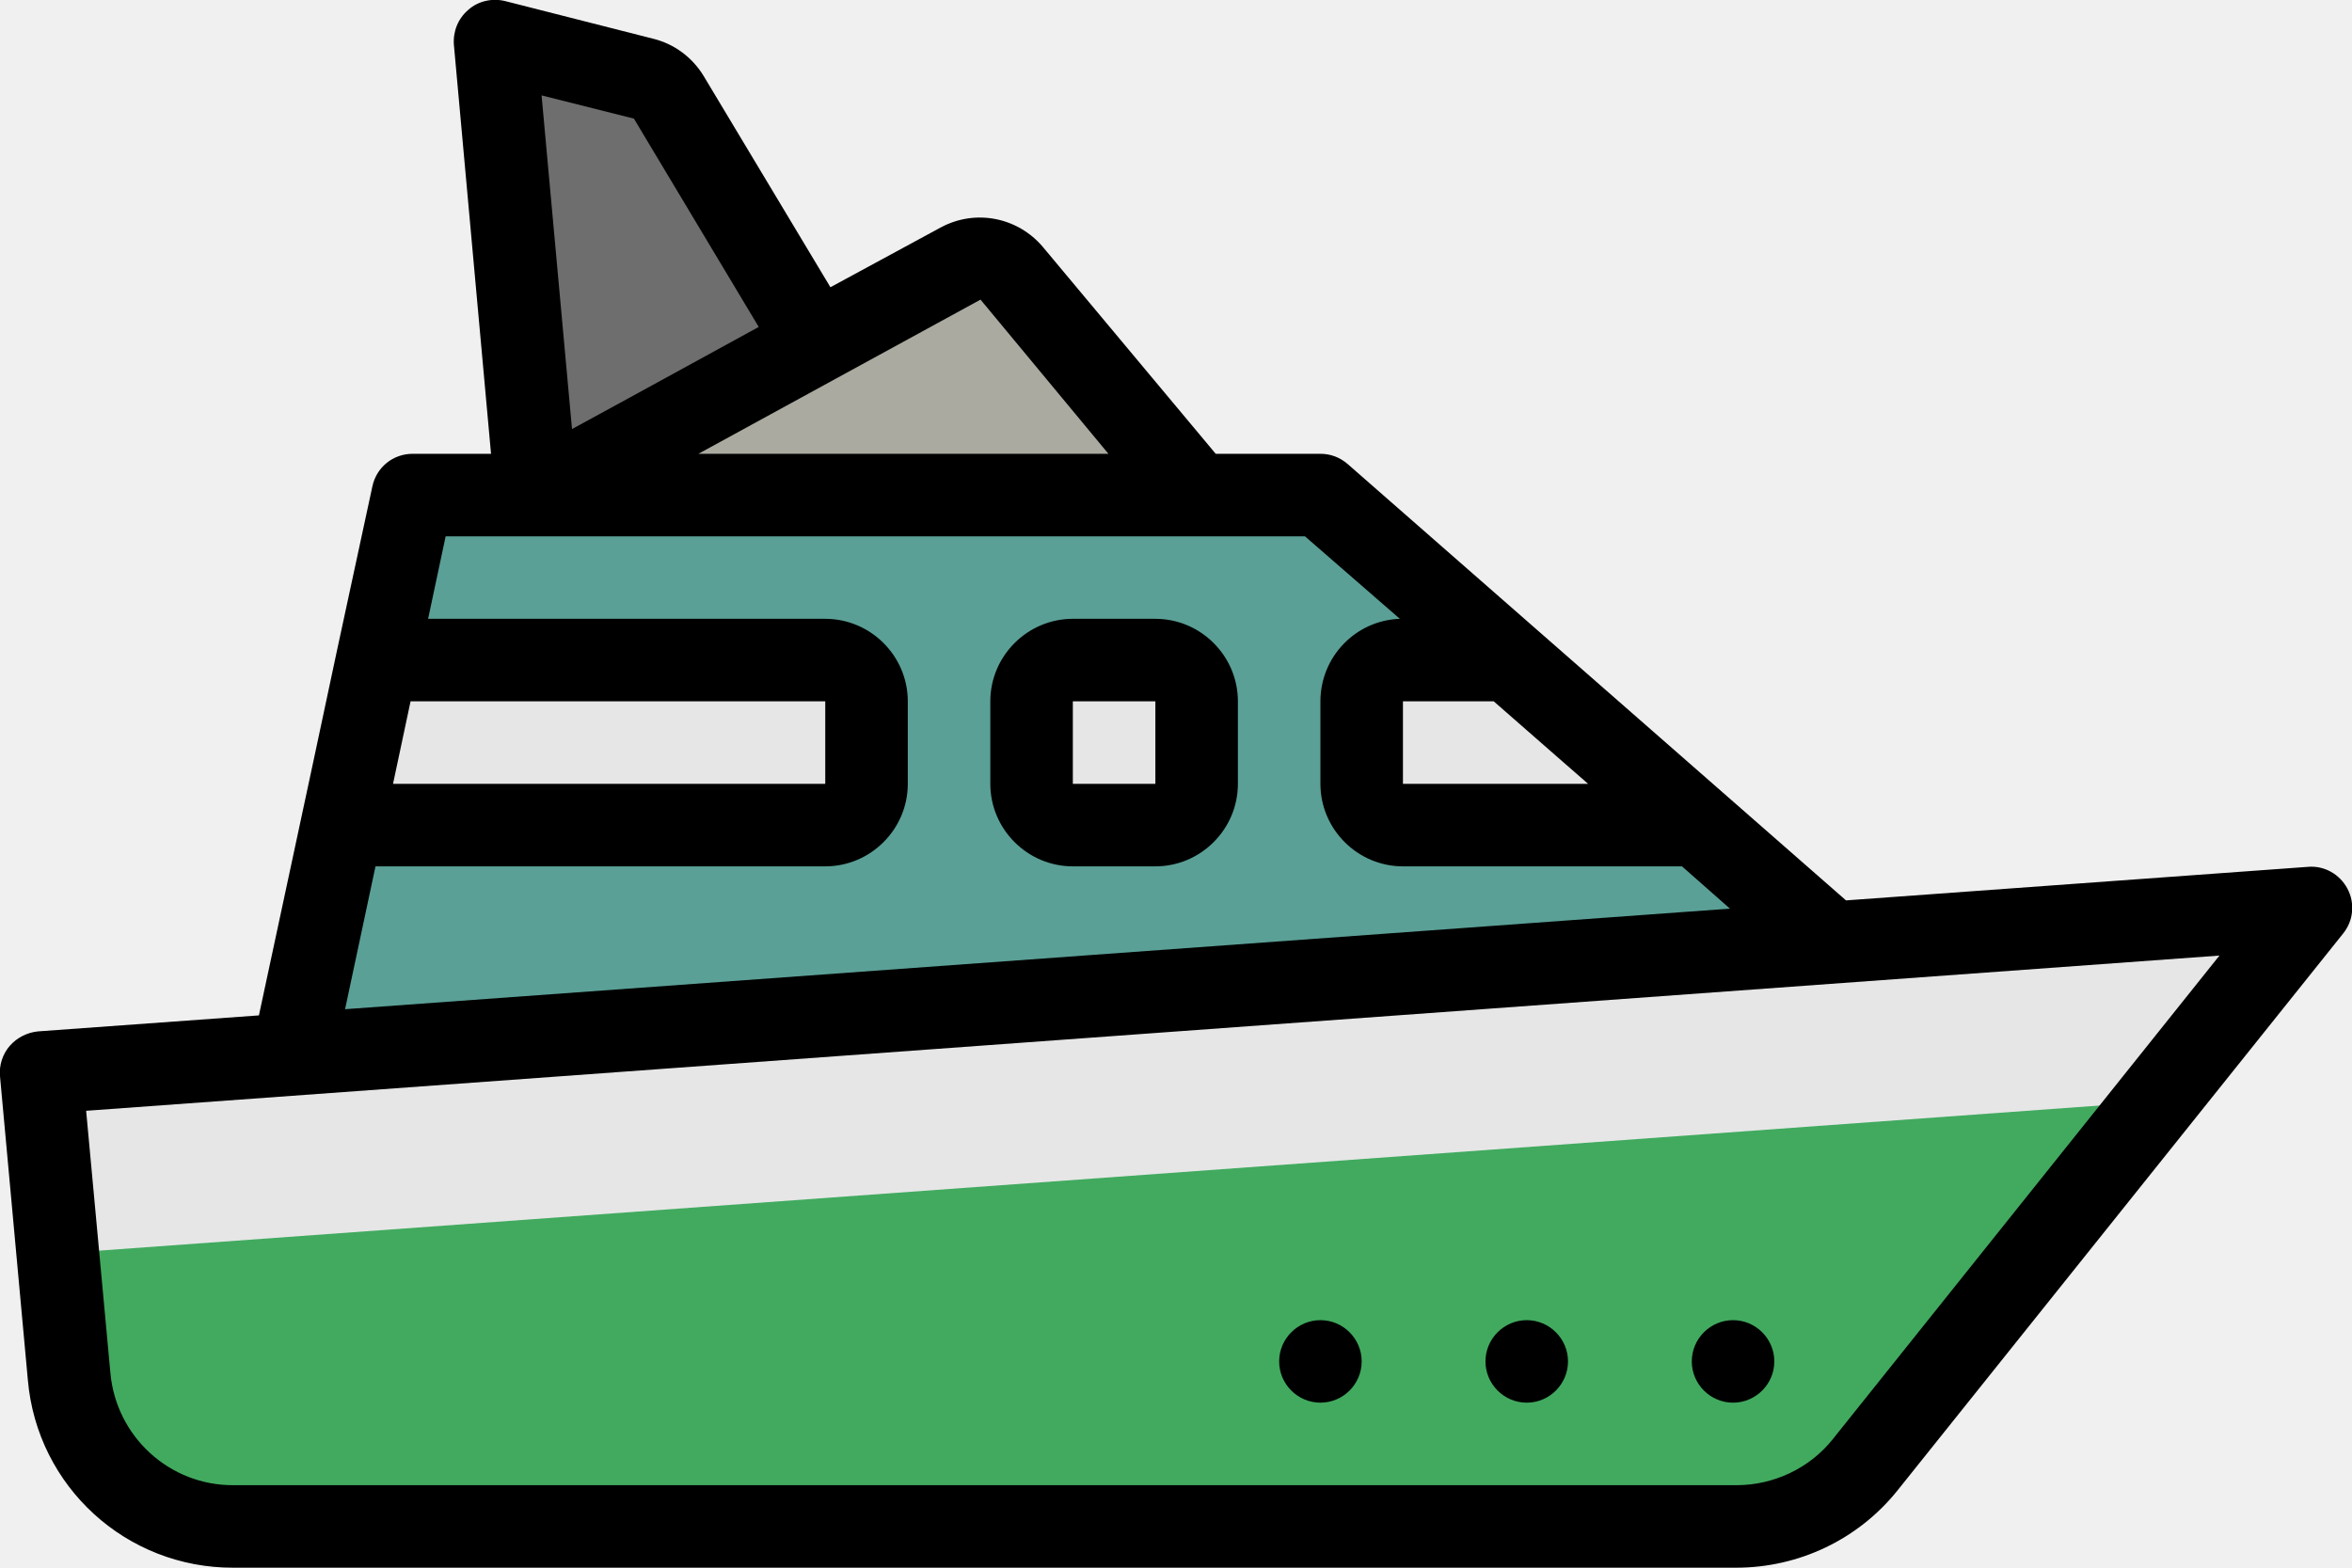
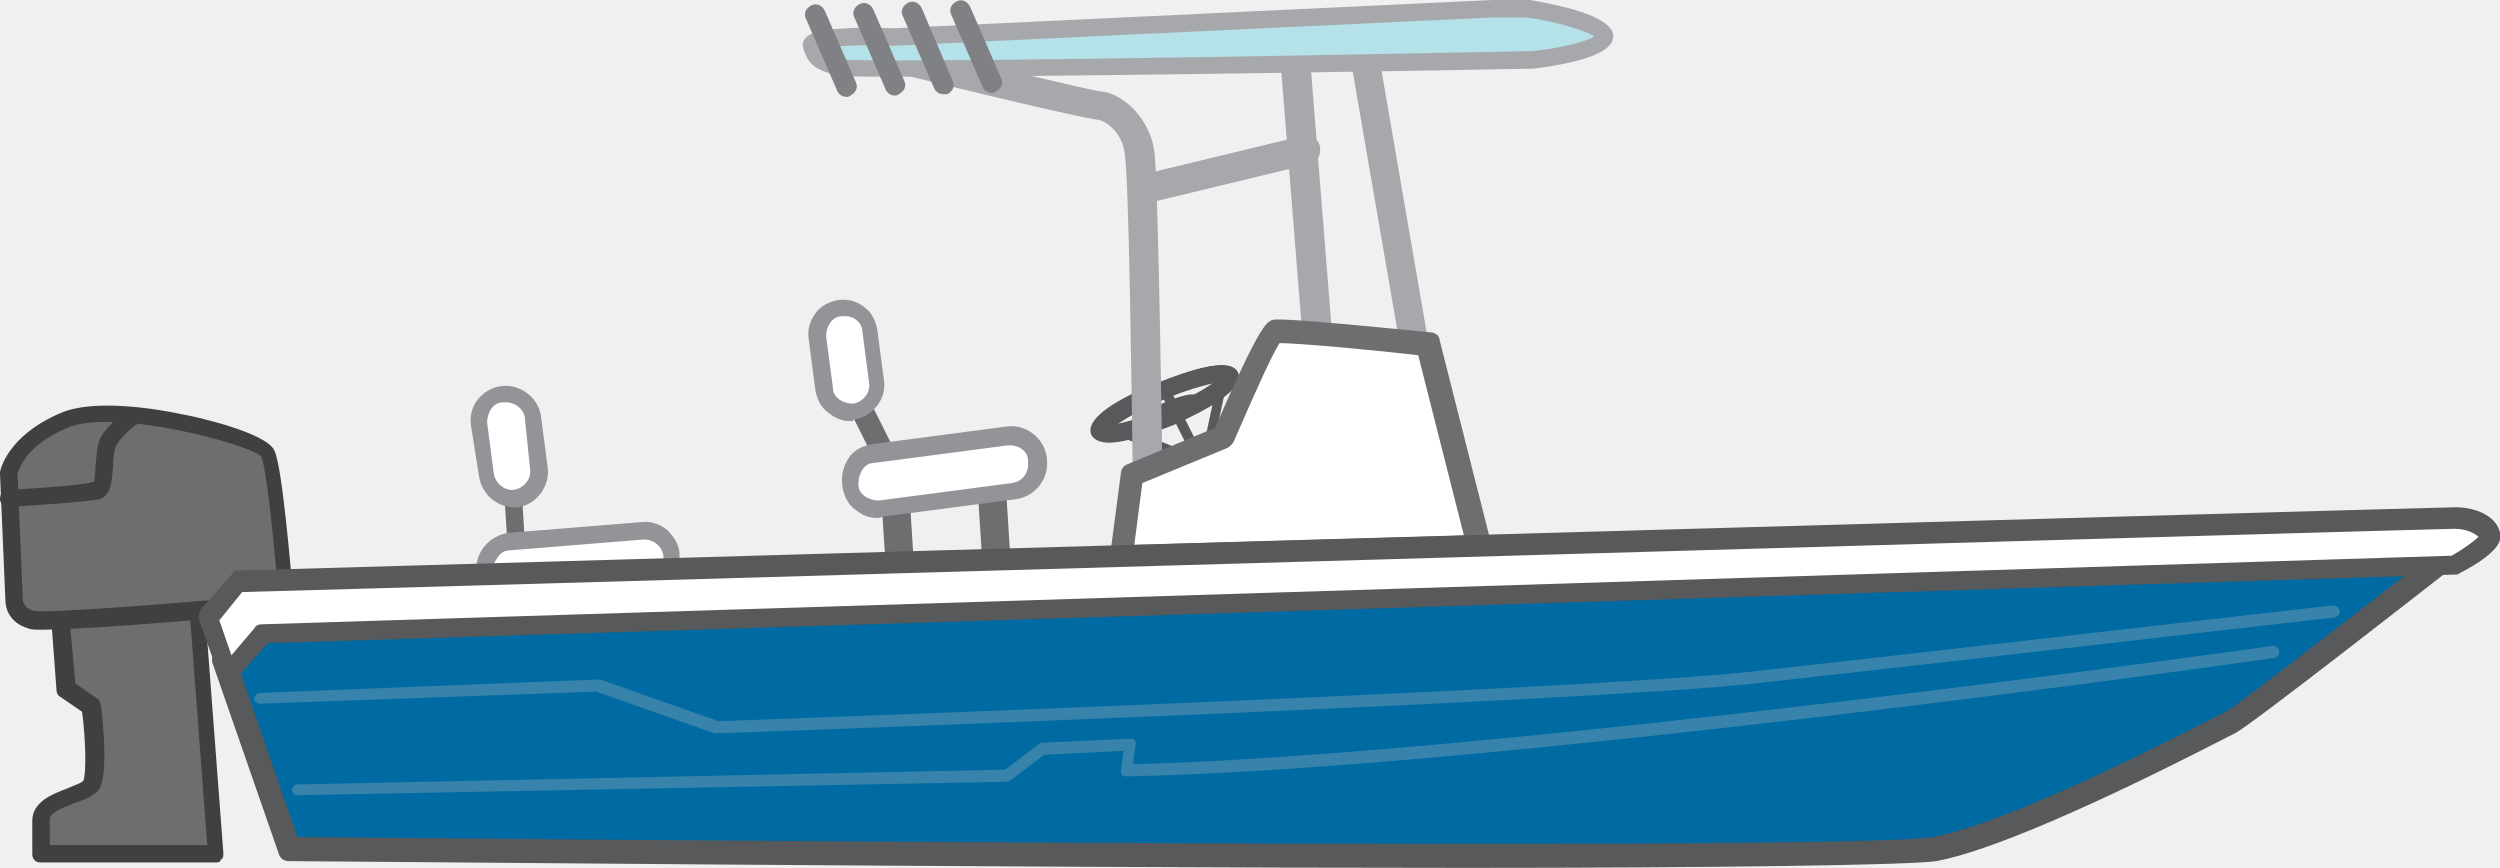
- <svg xmlns="http://www.w3.org/2000/svg" version="1.1" id="Layer_1" x="0px" y="0px" viewBox="0 0 456 304" style="enable-background:new 0 0 456 304;" xml:space="preserve">
+ <svg xmlns="http://www.w3.org/2000/svg" version="1.1" id="Layer_1" x="0px" y="0px" viewBox="0 0 185.8 64.5" style="enable-background:new 0 0 185.8 64.5;" xml:space="preserve">
  <style type="text/css">
- 	.st0{fill:#41AA5F;}
- 	.st1{fill:#5AA096;}
- 	.st2{fill:#AAAAA0;}
- 	.st3{fill:#6E6E6E;}
- 	.st4{fill:#E6E6E6;}
+ 	.st0{fill:#6D6E70;}
+ 	.st1{fill:#FFFFFF;}
+ 	.st2{fill:#929497;}
+ 	.st3{fill:#404041;}
+ 	.st4{fill:#006AA2;}
+ 	.st5{fill:#58595B;}
+ 	.st6{fill:#A6A8AB;}
+ 	.st7{fill:#231F20;}
+ 	.st8{fill:#B5E1E9;}
+ 	.st9{fill:#3783AB;}
+ 	.st10{fill:#808184;}
</style>
-   <path class="st0" d="M13.4,266.9L8,208l440-32l-86.4,108c-6.1,7.6-15.3,12-25,12H45.3C28.7,296,14.9,283.3,13.4,266.9z" />
-   <path class="st1" d="M355.1,182.7L256,96H80L56.8,204.4L355.1,182.7z" />
-   <path class="st2" d="M186.3,51.1L104,96h128l-35.9-43C193.7,50.1,189.6,49.3,186.3,51.1z" />
-   <path class="st3" d="M124.8,15.2L96,8l8,88l54.2-29.6l-28.6-47.6C128.6,17,126.9,15.7,124.8,15.2z" />
-   <path class="st4" d="M232,136v16c0,4.4-3.6,8-8,8h-16c-4.4,0-8-3.6-8-8v-16c0-4.4,3.6-8,8-8h16C228.4,128,232,131.6,232,136z" />
-   <path class="st4" d="M11.2,243.1l406.6-29.5L448,176L8,208L11.2,243.1z" />
-   <path class="st4" d="M66.3,160H160c4.4,0,8-3.6,8-8v-16c0-4.4-3.6-8-8-8H73.2L66.3,160z" />
-   <path class="st4" d="M272,160h57.1l-36.6-32H272c-4.4,0-8,3.6-8,8v16C264,156.4,267.6,160,272,160z" />
  <g>
-     <path d="M0,208.7l5.4,58.9c1.8,20.7,19.1,36.5,39.9,36.4h291.3c12.2,0,23.7-5.5,31.3-15l86.4-108c2-2.5,2.3-5.9,0.8-8.7   c-1.5-2.8-4.5-4.5-7.7-4.2l-89.5,6.5L261.3,90c-1.5-1.3-3.3-2-5.3-2h-20.3l-33.5-40.1c-4.9-5.8-13.1-7.4-19.8-3.8l-21.4,11.6   l-24.6-41c-2.2-3.6-5.7-6.2-9.8-7.2L97.9,0.2c-2.5-0.6-5.2,0-7.1,1.7c-2,1.7-3,4.2-2.8,6.8L95.2,88H80c-3.8,0-7,2.6-7.8,6.3   l-6.9,32l-4.6,21.6l-10.5,49L7.4,200c-2.1,0.2-4.1,1.2-5.5,2.8C0.5,204.4-0.2,206.6,0,208.7z M79.6,136H160v16H76.2L79.6,136z    M147.1,63.4l-25.2,13.8l-11,6L105,18.5l17.9,4.5L147.1,63.4z M214.9,88h-79.5l26.7-14.6l28-15.3L214.9,88z M271.4,120   c-8.6,0.3-15.4,7.4-15.4,16v16c0,8.8,7.2,16,16,16h54.1l9.3,8.2L66.9,195.7l5.9-27.7H160c8.8,0,16-7.2,16-16v-16   c0-8.8-7.2-16-16-16h-77l3.4-16H253L271.4,120z M302.4,147.2l5.5,4.8H272v-16h17.6L302.4,147.2z M16.7,215.4l413.6-30.1L355.4,279   c-4.5,5.7-11.5,9-18.7,9H45.3c-12.4,0.1-22.8-9.4-23.9-21.8L16.7,215.4z" />
-     <path d="M336,256c4.4,0,8,3.6,8,8s-3.6,8-8,8s-8-3.6-8-8S331.6,256,336,256z" />
-     <path d="M296,256c4.4,0,8,3.6,8,8s-3.6,8-8,8c-4.4,0-8-3.6-8-8S291.6,256,296,256z" />
-     <path d="M256,256c4.4,0,8,3.6,8,8s-3.6,8-8,8s-8-3.6-8-8S251.6,256,256,256z" />
-     <path d="M240,152v-16c0-8.8-7.2-16-16-16h-16c-8.8,0-16,7.2-16,16v16c0,8.8,7.2,16,16,16h16C232.8,168,240,160.8,240,152z M224,152   h-16v-16h16V152z" />
+     <path class="st0" d="M38.3,40.8c-0.3,0-0.6-0.3-0.6-0.6l-0.4-6.3c0-0.4,0.2-0.7,0.6-0.7c0.4,0,0.7,0.2,0.7,0.6l0.4,6.3   C39,40.5,38.7,40.8,38.3,40.8C38.4,40.8,38.4,40.8,38.3,40.8z" />
+     <g>
+       <path class="st1" d="M48,43.6l-9.9,0.8c-1.1,0.1-2.1-0.7-2.2-1.8l0-0.1c-0.1-1.1,0.7-2.1,1.8-2.2l9.9-0.8c1.1-0.1,2.1,0.7,2.2,1.8    l0,0.1C50,42.5,49.1,43.5,48,43.6z" />
+       <path class="st2" d="M38,45c-0.6,0-1.2-0.2-1.7-0.6c-0.5-0.5-0.9-1.1-0.9-1.8l0-0.1c-0.1-1.5,1-2.7,2.4-2.9l9.9-0.8    c0.7-0.1,1.4,0.2,1.9,0.6c0.5,0.5,0.9,1.1,0.9,1.8l0,0.1c0.1,1.4-1,2.7-2.4,2.9c0,0,0,0,0,0L38.2,45C38.1,45,38,45,38,45z     M47.9,40.1c0,0-0.1,0-0.1,0l-9.9,0.8c-0.4,0-0.7,0.2-0.9,0.5c-0.2,0.3-0.4,0.6-0.3,1l0,0.1c0,0.4,0.2,0.7,0.5,0.9    c0.3,0.2,0.6,0.4,1,0.3l9.9-0.8v0c0.4,0,0.7-0.2,0.9-0.5c0.2-0.3,0.4-0.6,0.3-1l0-0.1C49.2,40.6,48.6,40.1,47.9,40.1z M48,43.6    L48,43.6L48,43.6z" />
+     </g>
+     <g>
+       <path class="st1" d="M38.4,37L38.4,37c-1.1,0.2-2.1-0.6-2.3-1.7l-0.5-3.8c-0.2-1.1,0.6-2.1,1.7-2.3h0c1.1-0.2,2.1,0.6,2.3,1.7    l0.5,3.8C40.3,35.9,39.5,36.9,38.4,37z" />
+       <path class="st2" d="M38.2,37.7c-1.3,0-2.4-1-2.6-2.3L35,31.6c-0.1-0.7,0.1-1.4,0.5-1.9s1-0.9,1.7-1c1.4-0.2,2.8,0.8,3,2.2    l0.5,3.8c0.2,1.4-0.8,2.8-2.2,3l0,0C38.4,37.7,38.3,37.7,38.2,37.7z M38.4,37L38.4,37L38.4,37z M37.6,29.9c-0.1,0-0.1,0-0.2,0    c-0.4,0-0.7,0.2-0.9,0.5c-0.2,0.3-0.3,0.7-0.3,1l0.5,3.8c0.1,0.7,0.8,1.3,1.5,1.2l0,0c0.7-0.1,1.3-0.8,1.2-1.5L39,31    C38.9,30.4,38.3,29.9,37.6,29.9z" />
+     </g>
+     <g>
+       <path class="st0" d="M4.4,44.5L5,51.2l1.8,1.3c0,0,0.5,4.9,0,5.8C6.2,59.1,3,59.3,3,60.9s0,2.5,0,2.5h13.1l-1.4-18.5L4.4,44.5z" />
+       <path class="st3" d="M16.1,64.1H3c-0.4,0-0.6-0.3-0.6-0.6v-2.5c0-1.4,1.5-2,2.6-2.4c0.4-0.2,1.1-0.4,1.2-0.6    c0.2-0.4,0.2-2.9-0.1-5.1l-1.6-1.1c-0.2-0.1-0.3-0.3-0.3-0.5l-0.5-6.7c0-0.2,0-0.4,0.2-0.5c0.1-0.1,0.3-0.2,0.5-0.2l10.2,0.4    c0.3,0,0.6,0.3,0.6,0.6l1.4,18.5c0,0.2,0,0.4-0.2,0.5C16.4,64,16.3,64.1,16.1,64.1z M3.6,62.8h11.8l-1.3-17.3l-9-0.3l0.5,5.6    l1.6,1.1c0.2,0.1,0.2,0.3,0.3,0.5c0.2,1.5,0.5,5.2-0.1,6.2c-0.3,0.5-1,0.8-1.9,1.1c-0.8,0.3-1.8,0.7-1.8,1.2V62.8z" />
+     </g>
+     <g>
+       <path class="st0" d="M20.6,44.9l0.5-1.6c0,0-0.7-8.3-1.3-9.5S8.5,29.6,4.8,31.2c-3.8,1.6-4.1,4-4.1,4L1,44.7c0,0,0,1.1,1.3,1.4    S20.6,44.9,20.6,44.9z" />
+       <path class="st3" d="M3.1,46.8c-0.5,0-0.8,0-1-0.1c-1.4-0.4-1.7-1.5-1.7-2.1L0,35.2c0,0,0-0.1,0-0.1c0-0.1,0.5-2.7,4.5-4.4    c2.5-1.1,7.2-0.3,9.1,0.1c0.6,0.1,6.2,1.3,6.8,2.7c0.6,1.3,1.2,8.9,1.3,9.7c0,0.1,0,0.2,0,0.3l-0.5,1.6c-0.1,0.2-0.3,0.4-0.5,0.4    C18.1,45.8,6.7,46.8,3.1,46.8z M1.3,35.2l0.4,9.4c0,0.1,0.1,0.6,0.8,0.8c1,0.2,11.2-0.6,17.7-1.2l0.4-1.1    c-0.3-3.2-0.8-8.4-1.2-9.2C18.4,33,8.5,30.3,5,31.8C1.9,33.1,1.4,34.9,1.3,35.2z M20.6,44.9L20.6,44.9L20.6,44.9z" />
+     </g>
+     <g>
+       <path class="st0" d="M9.8,31c0,0-0.9,0.7-1.6,1.6c-0.7,0.9-0.1,3.5-0.9,3.8c-0.8,0.3-6.6,0.7-6.6,0.7" />
+       <path class="st3" d="M0.6,37.7c-0.3,0-0.6-0.3-0.6-0.6c0-0.4,0.2-0.7,0.6-0.7C3,36.3,6.5,36,7,35.8c0-0.1,0.1-0.8,0.1-1.2    c0.1-0.9,0.1-1.7,0.5-2.3c0.7-1,1.7-1.7,1.8-1.8c0.3-0.2,0.7-0.1,0.9,0.1s0.1,0.7-0.1,0.9c0,0-0.9,0.6-1.5,1.5    c-0.2,0.3-0.3,1-0.3,1.7c-0.1,1-0.1,2.1-1,2.4C6.6,37.3,1.7,37.6,0.6,37.7C0.7,37.7,0.7,37.7,0.6,37.7z" />
+     </g>
+     <g>
+       <path class="st4" d="M16.6,49l2.7-3.3c0,0,158.8-5.7,163.7-5.1c0,0-16,12.5-17.1,13.1c-1.1,0.6-15.7,8.3-22,9.4    c-6.3,1.1-122.3,0-122.3,0L16.6,49z" />
+       <path class="st5" d="M109,64.5c-35.2,0-84.4-0.5-87.5-0.5c-0.4,0-0.7-0.2-0.8-0.6l-4.9-14.1c-0.1-0.3,0-0.6,0.1-0.8l2.7-3.3    c0.2-0.2,0.4-0.3,0.6-0.3c6.5-0.2,159-5.7,163.8-5.1c0.3,0,0.6,0.3,0.7,0.6c0.1,0.3,0,0.7-0.3,0.9c-2.7,2.1-16.1,12.6-17.3,13.2    l-0.6,0.3c-10.3,5.3-17.8,8.5-21.6,9.2C141.9,64.3,127.3,64.5,109,64.5z M22.1,62.2c9,0.1,115.7,1.1,121.6,0    c2.6-0.5,8.3-2.4,21.1-9l0.6-0.3c0.8-0.4,9-6.8,15.1-11.5c-16.2,0.1-109.8,3.3-160.8,5.2l-2.1,2.6L22.1,62.2z" />
+     </g>
+     <path class="st6" d="M97.9,26c-0.6,0-1-0.4-1.1-1L95,2.5c0-0.6,0.4-1.1,1-1.2c0.6,0,1.1,0.4,1.2,1L99,24.8   C99.1,25.4,98.6,25.9,97.9,26C98,26,98,26,97.9,26z" />
+     <path class="st6" d="M105.2,26.9c-0.5,0-1-0.4-1.1-0.9l-4-23.2c-0.1-0.6,0.3-1.1,0.9-1.2c0.6-0.1,1.1,0.3,1.2,0.9l4,23.2   c0.1,0.6-0.3,1.1-0.9,1.2C105.3,26.9,105.2,26.9,105.2,26.9z" />
+     <g>
+       <line class="st1" x1="83.7" y1="32.3" x2="86.8" y2="33.5" />
+       <path class="st5" d="M86.8,33.8c0,0-0.1,0-0.1,0l-3.1-1.2c-0.2-0.1-0.3-0.3-0.2-0.5c0.1-0.2,0.3-0.3,0.5-0.2l3.1,1.2    c0.2,0.1,0.3,0.3,0.2,0.5C87,33.8,86.9,33.8,86.8,33.8z" />
+     </g>
+     <g>
+       <line class="st1" x1="86.8" y1="29.4" x2="88.5" y2="33" />
+       <path class="st5" d="M88.5,33.3c-0.1,0-0.3-0.1-0.3-0.2l-1.8-3.6c-0.1-0.2,0-0.4,0.2-0.5c0.2-0.1,0.4,0,0.5,0.2l1.8,3.6    c0.1,0.2,0,0.4-0.2,0.5C88.6,33.3,88.6,33.3,88.5,33.3z" />
+     </g>
+     <g>
+       <line class="st1" x1="90.7" y1="29.2" x2="90" y2="32" />
+       <path class="st5" d="M90,32.4C90,32.4,90,32.4,90,32.4c-0.3-0.1-0.4-0.2-0.3-0.4l0.6-2.8c0-0.2,0.2-0.3,0.4-0.3    c0.2,0,0.3,0.2,0.3,0.4l-0.6,2.8C90.4,32.3,90.2,32.4,90,32.4z" />
+     </g>
+     <path class="st7" d="M82.4,32.8c-0.6,0-1-0.2-1.2-0.5C80.7,31,84,29.4,86,28.5c2-0.8,5.4-2.1,6-0.8c0.3,0.7-0.6,1.4-1.4,1.9   c-0.9,0.6-2.1,1.2-3.4,1.8C85.8,32,83.8,32.8,82.4,32.8z M90.4,28.4c-0.8,0.1-2.1,0.5-4,1.2c-1.9,0.8-3.1,1.5-3.7,2   c0.8-0.1,2.1-0.5,4-1.2C88.6,29.6,89.8,28.8,90.4,28.4z" />
+     <path class="st5" d="M82.4,32.9c-0.6,0-1.1-0.2-1.3-0.6c-0.5-1.3,2.3-2.8,4.8-3.8c2.5-1,5.6-2,6.1-0.8c0.3,0.8-0.6,1.5-1.4,2.1   c-0.9,0.6-2.1,1.2-3.4,1.8C85.6,32.2,83.7,32.9,82.4,32.9z M90.1,28.5c-0.8,0.2-2,0.5-3.6,1.2c-1.6,0.7-2.7,1.3-3.4,1.8   c0.8-0.2,2-0.5,3.6-1.2C88.3,29.6,89.4,29,90.1,28.5z" />
+     <ellipse transform="matrix(0.9212 -0.389 0.389 0.9212 -4.9112 36.1885)" class="st5" cx="86.9" cy="30.2" rx="2.1" ry="0.4" />
+     <path class="st6" d="M85.3,37.3c-0.6,0-1.1-0.5-1.1-1.1c-0.1-7.7-0.3-22.7-0.6-24.7c-0.2-1.9-1.7-2.6-2-2.6c0,0,0,0,0,0   c-0.4,0-5.4-1.1-14.7-3.4c-0.6-0.1-0.9-0.7-0.8-1.3s0.7-0.9,1.3-0.8C72.6,4.7,81,6.7,81.8,6.8c0,0,0,0,0,0c1.2,0,3.6,1.6,4,4.5   c0.3,2.6,0.6,24,0.6,24.9C86.3,36.8,85.9,37.3,85.3,37.3C85.3,37.3,85.3,37.3,85.3,37.3z" />
+     <g>
+       <path class="st1" d="M83.3,41.4l0.8-6.1l6.8-2.9c0,0,3.2-7.6,3.8-7.8c0.6-0.2,11.4,1,11.4,1l3.8,15L83.3,41.4z" />
+       <path class="st0" d="M83.3,42.3c-0.2,0-0.5-0.1-0.6-0.3c-0.2-0.2-0.2-0.4-0.2-0.7l0.8-6.1c0-0.3,0.2-0.6,0.5-0.7l6.5-2.7    c3.3-7.6,3.8-7.8,4.2-8c0.2-0.1,0.8-0.2,11.8,0.9c0.4,0,0.7,0.3,0.7,0.6l3.8,15c0.1,0.3,0,0.5-0.1,0.7c-0.2,0.2-0.4,0.3-0.7,0.3    L83.3,42.3C83.3,42.3,83.3,42.3,83.3,42.3z M84.9,35.9l-0.6,4.6l24.5-0.7l-3.4-13.4c-4.4-0.5-9.1-0.9-10.3-0.9    c-0.6,0.9-2.1,4.3-3.4,7.3c-0.1,0.2-0.3,0.4-0.5,0.5L84.9,35.9z M95.2,25.4" />
+     </g>
+     <g>
+       <path class="st8" d="M110.9,0.6L66.4,2.7c0,0-6.3-0.2-6.1,0.6s0.2,1.3,2.1,1.7c1.9,0.4,51.5-0.6,51.5-0.6s5.3-0.6,5.3-1.7    s-5.7-2.1-5.7-2.1H110.9z" />
+       <path class="st6" d="M67.1,5.7c-2.7,0-4.5,0-4.8-0.1c-2-0.4-2.3-1.1-2.6-2l0-0.1c-0.1-0.2,0-0.5,0.2-0.7c0.2-0.2,0.7-0.9,6.6-0.7    L110.9,0l2.8,0c4.1,0.7,6.2,1.6,6.2,2.7c0,1.1-2,1.9-5.9,2.4C109.8,5.2,79.2,5.7,67.1,5.7z M61,3.6c0.1,0.4,0.4,0.6,1.5,0.8    C64,4.7,94,4.2,113.9,3.8c2-0.2,4-0.7,4.6-1.1c-0.6-0.4-2.8-1.1-5-1.4h-2.6L66.4,3.4C64.3,3.3,61.9,3.4,61,3.6z M60.9,3.1    L60.9,3.1C60.9,3.2,60.9,3.2,60.9,3.1z" />
+     </g>
+     <path class="st0" d="M66.9,42.7c-0.6,0-1-0.4-1.1-1l-0.4-6.3c0-0.6,0.4-1.1,1-1.1c0.6,0,1.1,0.4,1.1,1l0.4,6.3   C68,42.2,67.5,42.7,66.9,42.7C66.9,42.7,66.9,42.7,66.9,42.7z" />
+     <path class="st0" d="M74.1,42.7c-0.6,0-1-0.4-1.1-1l-0.4-6.3c0-0.6,0.4-1.1,1-1.1c0.6,0,1.1,0.4,1.1,1l0.4,6.3   C75.2,42.2,74.8,42.7,74.1,42.7C74.2,42.7,74.2,42.7,74.1,42.7z" />
+     <path class="st0" d="M65.6,34.3c-0.3,0-0.6-0.2-0.8-0.5l-3-6c-0.2-0.4,0-0.9,0.4-1.1c0.4-0.2,0.9,0,1.1,0.4l3,6   c0.2,0.4,0,0.9-0.4,1.1C65.8,34.2,65.7,34.3,65.6,34.3z" />
+     <g>
+       <path class="st1" d="M17.8,43.2l-2.4,2.7l1.5,4.2l2.6-3l163-5.1c0,0,2.7-1.4,2.6-2.1c-0.1-0.7-1.1-1.3-2.6-1.3    C181.1,38.5,17.8,43.2,17.8,43.2z" />
+       <path class="st5" d="M17,50.8c0,0-0.1,0-0.1,0c-0.3,0-0.5-0.2-0.6-0.5l-1.5-4.2c-0.1-0.3,0-0.5,0.1-0.8l2.4-2.7    c0.1-0.2,0.3-0.2,0.5-0.2c6.7-0.2,163.3-4.7,164.7-4.7c1.7,0,3.1,0.8,3.3,1.9c0.1,0.3,0.3,1.3-3,3c-0.1,0.1-0.2,0.1-0.3,0.1    L19.9,47.8l-2.4,2.7C17.4,50.7,17.2,50.8,17,50.8z M16.3,46.1l0.9,2.6l1.7-2c0.1-0.2,0.3-0.3,0.5-0.3l162.8-5.1    c0.9-0.5,1.7-1.1,2-1.4c-0.2-0.2-0.8-0.6-1.8-0.6c-1.4,0-156.2,4.5-164.4,4.7L16.3,46.1z" />
+     </g>
+     <g>
+       <path class="st1" d="M75.3,36.6l-9.9,1.3c-1.1,0.1-2.1-0.6-2.3-1.7l0-0.1c-0.1-1.1,0.6-2.1,1.7-2.3l9.9-1.3    c1.1-0.1,2.1,0.6,2.3,1.7l0,0.1C77.2,35.4,76.4,36.4,75.3,36.6z" />
+       <path class="st2" d="M65.2,38.5c-0.6,0-1.1-0.2-1.6-0.6c-0.6-0.4-0.9-1.1-1-1.8l0-0.1c-0.1-0.7,0.1-1.4,0.5-2s1.1-0.9,1.8-1    l9.9-1.3c1.4-0.2,2.8,0.8,3,2.3l0,0.1c0.2,1.4-0.8,2.8-2.3,3l-9.9,1.3C65.4,38.5,65.3,38.5,65.2,38.5z M75.1,33.1    c-0.1,0-0.1,0-0.2,0L65,34.4c-0.4,0-0.7,0.2-0.9,0.5c-0.2,0.3-0.3,0.7-0.3,1l0,0.1c0,0.4,0.2,0.7,0.5,0.9c0.3,0.2,0.7,0.3,1,0.3    l9.9-1.3l0,0c0.8-0.1,1.3-0.8,1.2-1.6l0-0.1C76.4,33.6,75.8,33.1,75.1,33.1z" />
+     </g>
+     <g>
+       <path class="st1" d="M63.5,30.7L63.5,30.7c-1.1,0.1-2.1-0.7-2.2-1.7l-0.5-3.8c-0.1-1.1,0.7-2.1,1.7-2.2h0c1.1-0.1,2.1,0.7,2.2,1.7    l0.5,3.8C65.4,29.5,64.6,30.5,63.5,30.7z" />
+       <path class="st2" d="M63.2,31.3c-0.6,0-1.1-0.2-1.6-0.6c-0.6-0.4-0.9-1.1-1-1.7l-0.5-3.8c-0.1-0.7,0.1-1.4,0.5-1.9    c0.4-0.6,1.1-0.9,1.7-1c0.7-0.1,1.4,0.1,1.9,0.5c0.6,0.4,0.9,1.1,1,1.7l0.5,3.8c0.2,1.4-0.9,2.7-2.3,2.9c0,0,0,0,0,0    C63.5,31.3,63.3,31.3,63.2,31.3z M63.5,30.7L63.5,30.7L63.5,30.7z M62.8,23.5c-0.1,0-0.1,0-0.2,0c-0.4,0-0.7,0.2-0.9,0.5    c-0.2,0.3-0.3,0.6-0.3,1l0.5,3.8c0,0.4,0.2,0.7,0.5,0.9c0.3,0.2,0.6,0.3,1,0.3c0.7-0.1,1.3-0.8,1.2-1.5l-0.5-3.8    C64.1,24,63.5,23.5,62.8,23.5z" />
+     </g>
+     <path class="st9" d="M53.2,54.5c0,0-0.1,0-0.1,0l-8.8-3.1l-25,0.9c-0.2,0-0.4-0.2-0.4-0.4c0-0.2,0.2-0.4,0.4-0.4l25.1-1   c0.1,0,0.1,0,0.2,0l8.8,3.1c2.6-0.1,64.4-2.3,76.9-3.7c12.7-1.4,42.8-4.9,43.1-4.9c0.2,0,0.4,0.1,0.5,0.4c0,0.2-0.1,0.4-0.4,0.5   c-0.3,0-30.4,3.5-43.1,4.9C117.5,52.2,53.8,54.5,53.2,54.5C53.2,54.5,53.2,54.5,53.2,54.5z" />
+     <path class="st9" d="M22.1,59.1c-0.2,0-0.4-0.2-0.4-0.4c0-0.2,0.2-0.4,0.4-0.4l52.6-1.1l2.5-1.9c0.1-0.1,0.2-0.1,0.2-0.1l6.6-0.3   c0.1,0,0.3,0,0.3,0.1c0.1,0.1,0.1,0.2,0.1,0.3l-0.2,1.5c27.2-0.7,84.1-8.7,84.7-8.8c0.2,0,0.5,0.1,0.5,0.4c0,0.2-0.1,0.5-0.4,0.5   c-0.6,0.1-58.2,8.3-85.3,8.8c-0.1,0-0.2,0-0.3-0.1c-0.1-0.1-0.1-0.2-0.1-0.3l0.2-1.5l-5.9,0.3l-2.5,1.9c-0.1,0.1-0.2,0.1-0.3,0.1   L22.1,59.1C22.1,59.1,22.1,59.1,22.1,59.1z" />
+     <path class="st6" d="M85,15.1c-0.5,0-0.9-0.3-1-0.8c-0.1-0.6,0.2-1.2,0.8-1.3l12-2.9c0.6-0.1,1.2,0.2,1.3,0.8   c0.1,0.6-0.2,1.2-0.8,1.3l-12,2.9C85.2,15.1,85.1,15.1,85,15.1z" />
+     <path class="st10" d="M62.9,7.2c-0.3,0-0.6-0.2-0.7-0.5l-2.3-5.3c-0.2-0.4,0-0.8,0.4-1c0.4-0.2,0.8,0,1,0.4l2.3,5.3   c0.2,0.4,0,0.8-0.4,1C63.1,7.2,63,7.2,62.9,7.2z" />
+     <path class="st10" d="M66.5,7.1c-0.3,0-0.6-0.2-0.7-0.5l-2.3-5.3c-0.2-0.4,0-0.8,0.4-1c0.4-0.2,0.8,0,1,0.4l2.3,5.3   c0.2,0.4,0,0.8-0.4,1C66.7,7.1,66.6,7.1,66.5,7.1z" />
+     <path class="st10" d="M70.1,7c-0.3,0-0.6-0.2-0.7-0.5l-2.3-5.3c-0.2-0.4,0-0.8,0.4-1c0.4-0.2,0.8,0,1,0.4L70.8,6   c0.2,0.4,0,0.8-0.4,1C70.3,7,70.2,7,70.1,7z" />
+     <path class="st10" d="M73.7,6.9c-0.3,0-0.6-0.2-0.7-0.5l-2.3-5.3c-0.2-0.4,0-0.8,0.4-1c0.4-0.2,0.8,0,1,0.4l2.3,5.3   c0.2,0.4,0,0.8-0.4,1C73.9,6.9,73.8,6.9,73.7,6.9z" />
  </g>
</svg>
